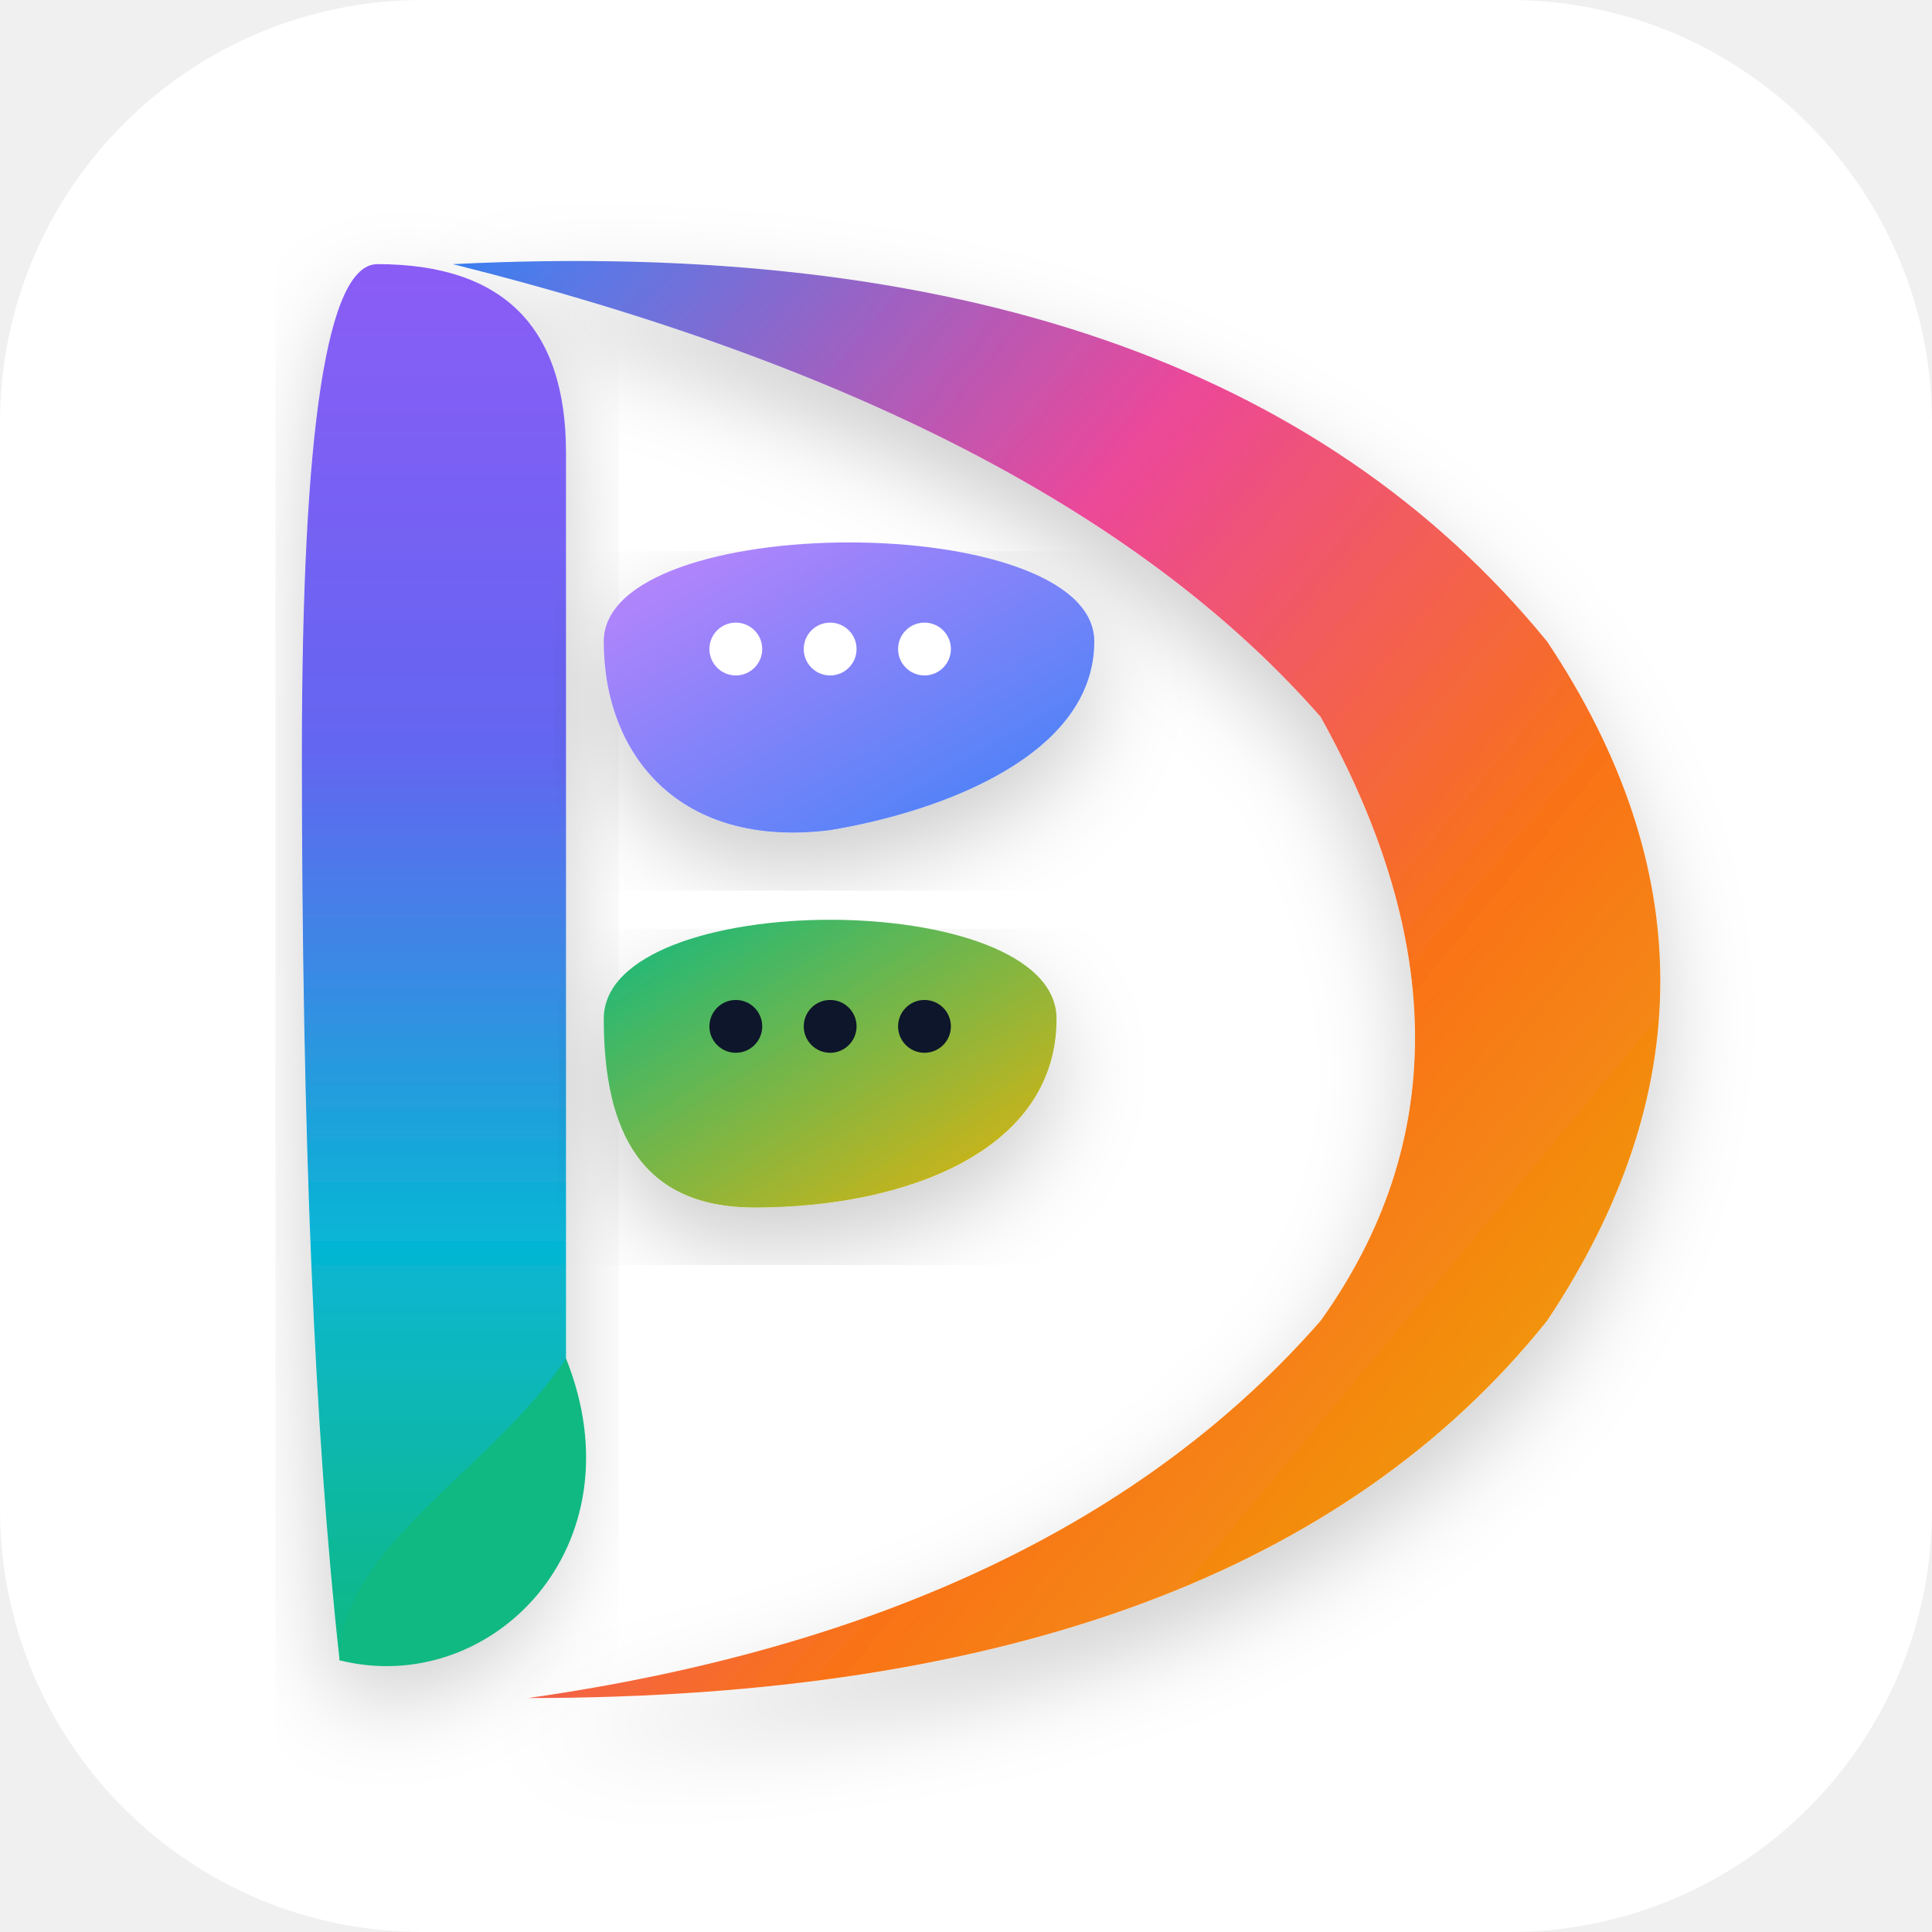
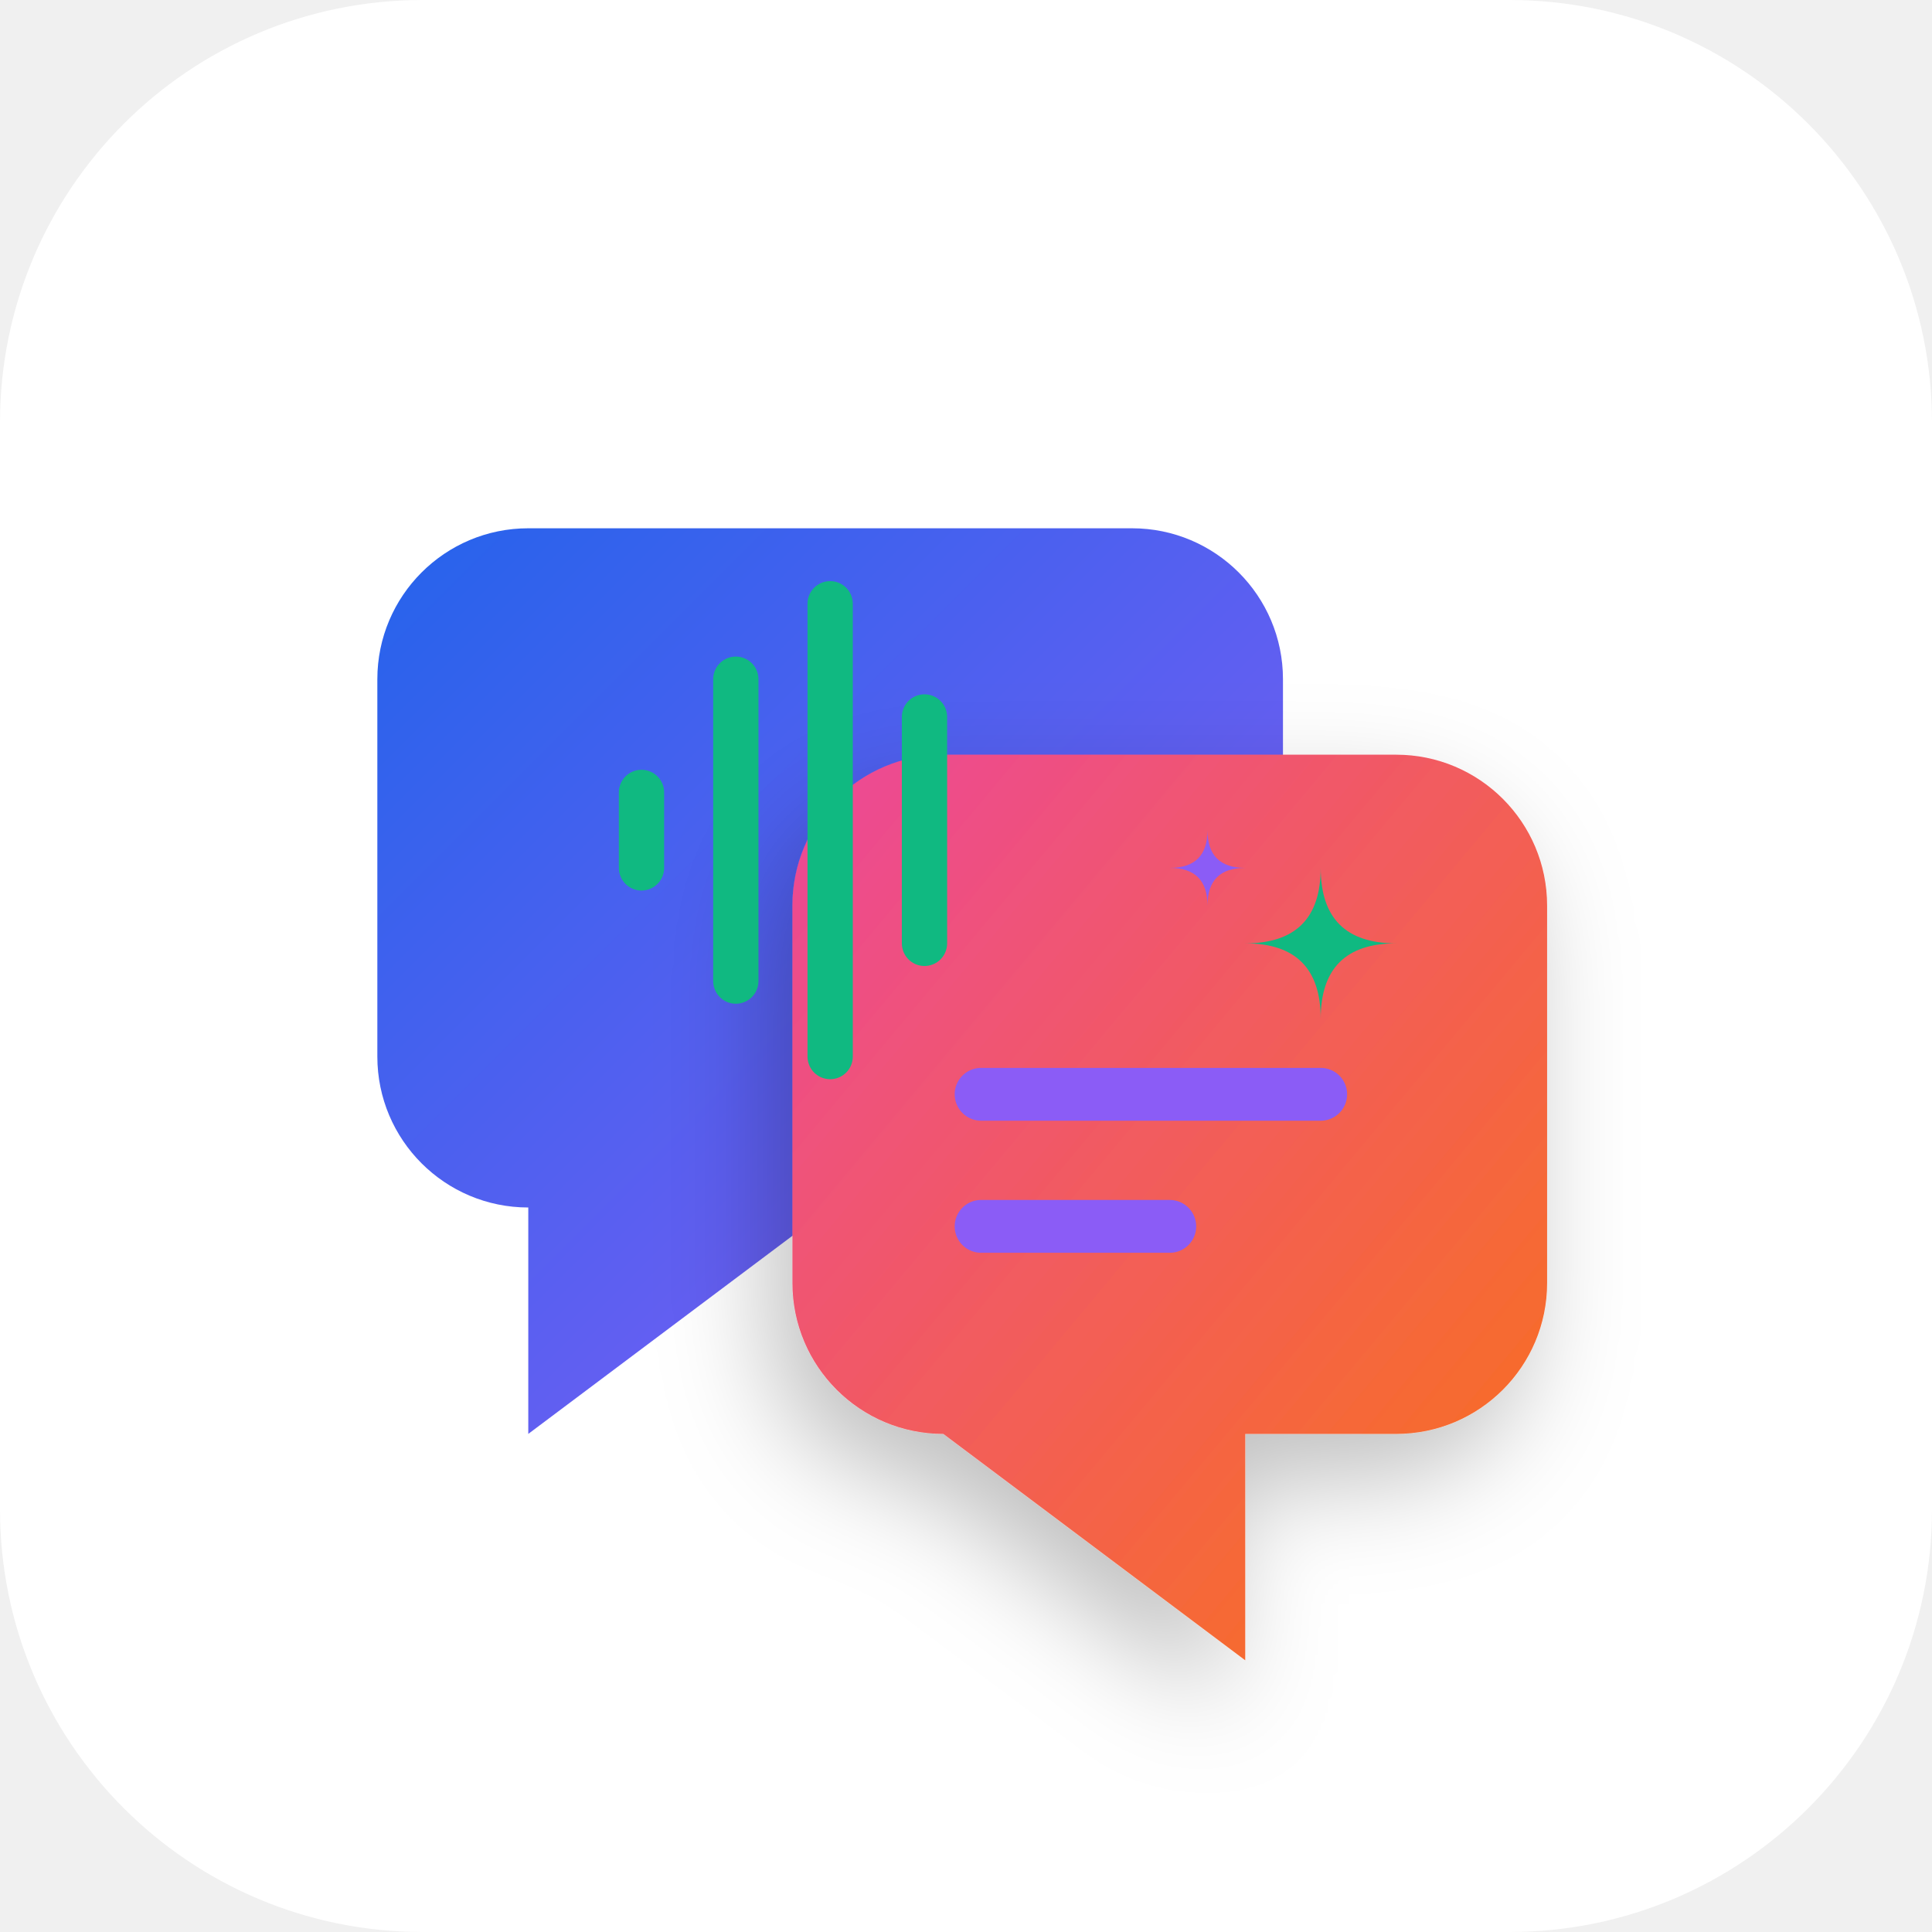
- <svg xmlns="http://www.w3.org/2000/svg" viewBox="0 0 512 512" width="512" height="512">
+ <svg xmlns="http://www.w3.org/2000/svg" viewBox="0 0 512 512" width="100%" height="100%">
  <defs>
-     <linearGradient id="gradSpine" x1="0%" y1="0%" x2="0%" y2="100%">
-       <stop offset="0%" stop-color="#8b5cf6" />
-       <stop offset="35%" stop-color="#6366f1" />
-       <stop offset="70%" stop-color="#06b6d4" />
-       <stop offset="100%" stop-color="#10b981" />
+     <linearGradient id="leftGrad" x1="0%" y1="0%" x2="100%" y2="100%">
+       <stop offset="0%" stop-color="#2563EB" />
+       <stop offset="100%" stop-color="#8B5CF6" />
    </linearGradient>
-     <linearGradient id="gradOuter" x1="0%" y1="0%" x2="100%" y2="100%">
-       <stop offset="0%" stop-color="#3b82f6" />
-       <stop offset="35%" stop-color="#ec4899" />
-       <stop offset="65%" stop-color="#f97316" />
-       <stop offset="100%" stop-color="#eab308" />
+     <linearGradient id="rightGrad" x1="0%" y1="0%" x2="100%" y2="100%">
+       <stop offset="0%" stop-color="#EC4899" />
+       <stop offset="100%" stop-color="#F97316" />
    </linearGradient>
-     <linearGradient id="gradTopBubble" x1="0%" y1="0%" x2="100%" y2="100%">
-       <stop offset="0%" stop-color="#c084fc" />
-       <stop offset="100%" stop-color="#3b82f6" />
-     </linearGradient>
-     <linearGradient id="gradBottomBubble" x1="0%" y1="0%" x2="100%" y2="100%">
-       <stop offset="0%" stop-color="#10b981" />
-       <stop offset="100%" stop-color="#eab308" />
-     </linearGradient>
-     <filter id="shadow" x="-10%" y="-10%" width="130%" height="130%">
-       <feDropShadow dx="0" dy="10" stdDeviation="12" flood-color="#000000" flood-opacity="0.2" />
+     <filter id="floatShadow" x="-20%" y="-20%" width="140%" height="140%">
+       <feDropShadow dx="-6" dy="12" stdDeviation="14" flood-color="#000000" flood-opacity="0.25" />
    </filter>
  </defs>
-   <rect width="512" height="512" rx="112" fill="#ffffff" />
-   <path d="M120 70 Q 320 60 410 170 Q 470 260 410 350 Q 330 450 140 450 Q 280 430 350 350 Q 400 280 350 190 Q 280 110 120 70 Z" fill="url(#gradOuter)" filter="url(#shadow)" />
-   <path d="M100 70 Q 150 70 150 120 L 150 380 Q 150 440 90 440 Q 80 350 80 200 Q 80 70 100 70 Z" fill="url(#gradSpine)" filter="url(#shadow)" />
-   <path d="M90 440 C 90 410 130 390 150 360 C 170 410 130 450 90 440 Z" fill="#10b981" />
-   <g filter="url(#shadow)">
-     <path d="M160 170 C 160 135 290 135 290 170 C 290 200 250 215 220 220 C 180 225 160 200 160 170 Z" fill="url(#gradTopBubble)" />
-     <circle cx="195" cy="172" r="7" fill="#ffffff" />
-     <circle cx="220" cy="172" r="7" fill="#ffffff" />
-     <circle cx="245" cy="172" r="7" fill="#ffffff" />
-   </g>
-   <g filter="url(#shadow)">
-     <path d="M160 270 C 160 235 280 235 280 270 C 280 305 240 320 200 320 C 170 320 160 300 160 270 Z" fill="url(#gradBottomBubble)" />
-     <circle cx="195" cy="272" r="7" fill="#0f172a" />
-     <circle cx="220" cy="272" r="7" fill="#0f172a" />
-     <circle cx="245" cy="272" r="7" fill="#0f172a" />
-   </g>
+   <rect width="512" height="512" rx="112" fill="#FFFFFF" />
+   <path d="M140 140 H300 A40 40 0 0 1 340 180 V280 A40 40 0 0 1 300 320 H220 L140 380 V320 H140 A40 40 0 0 1 100 280 V180 A40 40 0 0 1 140 140 Z" fill="url(#leftGrad)" />
+   <path d="M250 200 H370 A40 40 0 0 1 410 240 V340 A40 40 0 0 1 370 380 H330 V440 L250 380 H250 A40 40 0 0 1 210 340 V240 A40 40 0 0 1 250 200 Z" fill="url(#rightGrad)" filter="url(#floatShadow)" />
+   <line x1="170" y1="210" x2="170" y2="230" stroke="#10B981" stroke-width="12" stroke-linecap="round" />
+   <line x1="195" y1="180" x2="195" y2="260" stroke="#10B981" stroke-width="12" stroke-linecap="round" />
+   <line x1="220" y1="160" x2="220" y2="280" stroke="#10B981" stroke-width="12" stroke-linecap="round" />
+   <line x1="245" y1="190" x2="245" y2="250" stroke="#10B981" stroke-width="12" stroke-linecap="round" />
+   <line x1="260" y1="290" x2="350" y2="290" stroke="#8B5CF6" stroke-width="14" stroke-linecap="round" />
+   <line x1="260" y1="325" x2="310" y2="325" stroke="#8B5CF6" stroke-width="14" stroke-linecap="round" />
+   <path d="M350 230 Q350 250 370 250 Q350 250 350 270 Q350 250 330 250 Q350 250 350 230 Z" fill="#10B981" />
+   <path d="M320 220 Q320 230 330 230 Q320 230 320 240 Q320 230 310 230 Q320 230 320 220 Z" fill="#8B5CF6" />
</svg>
